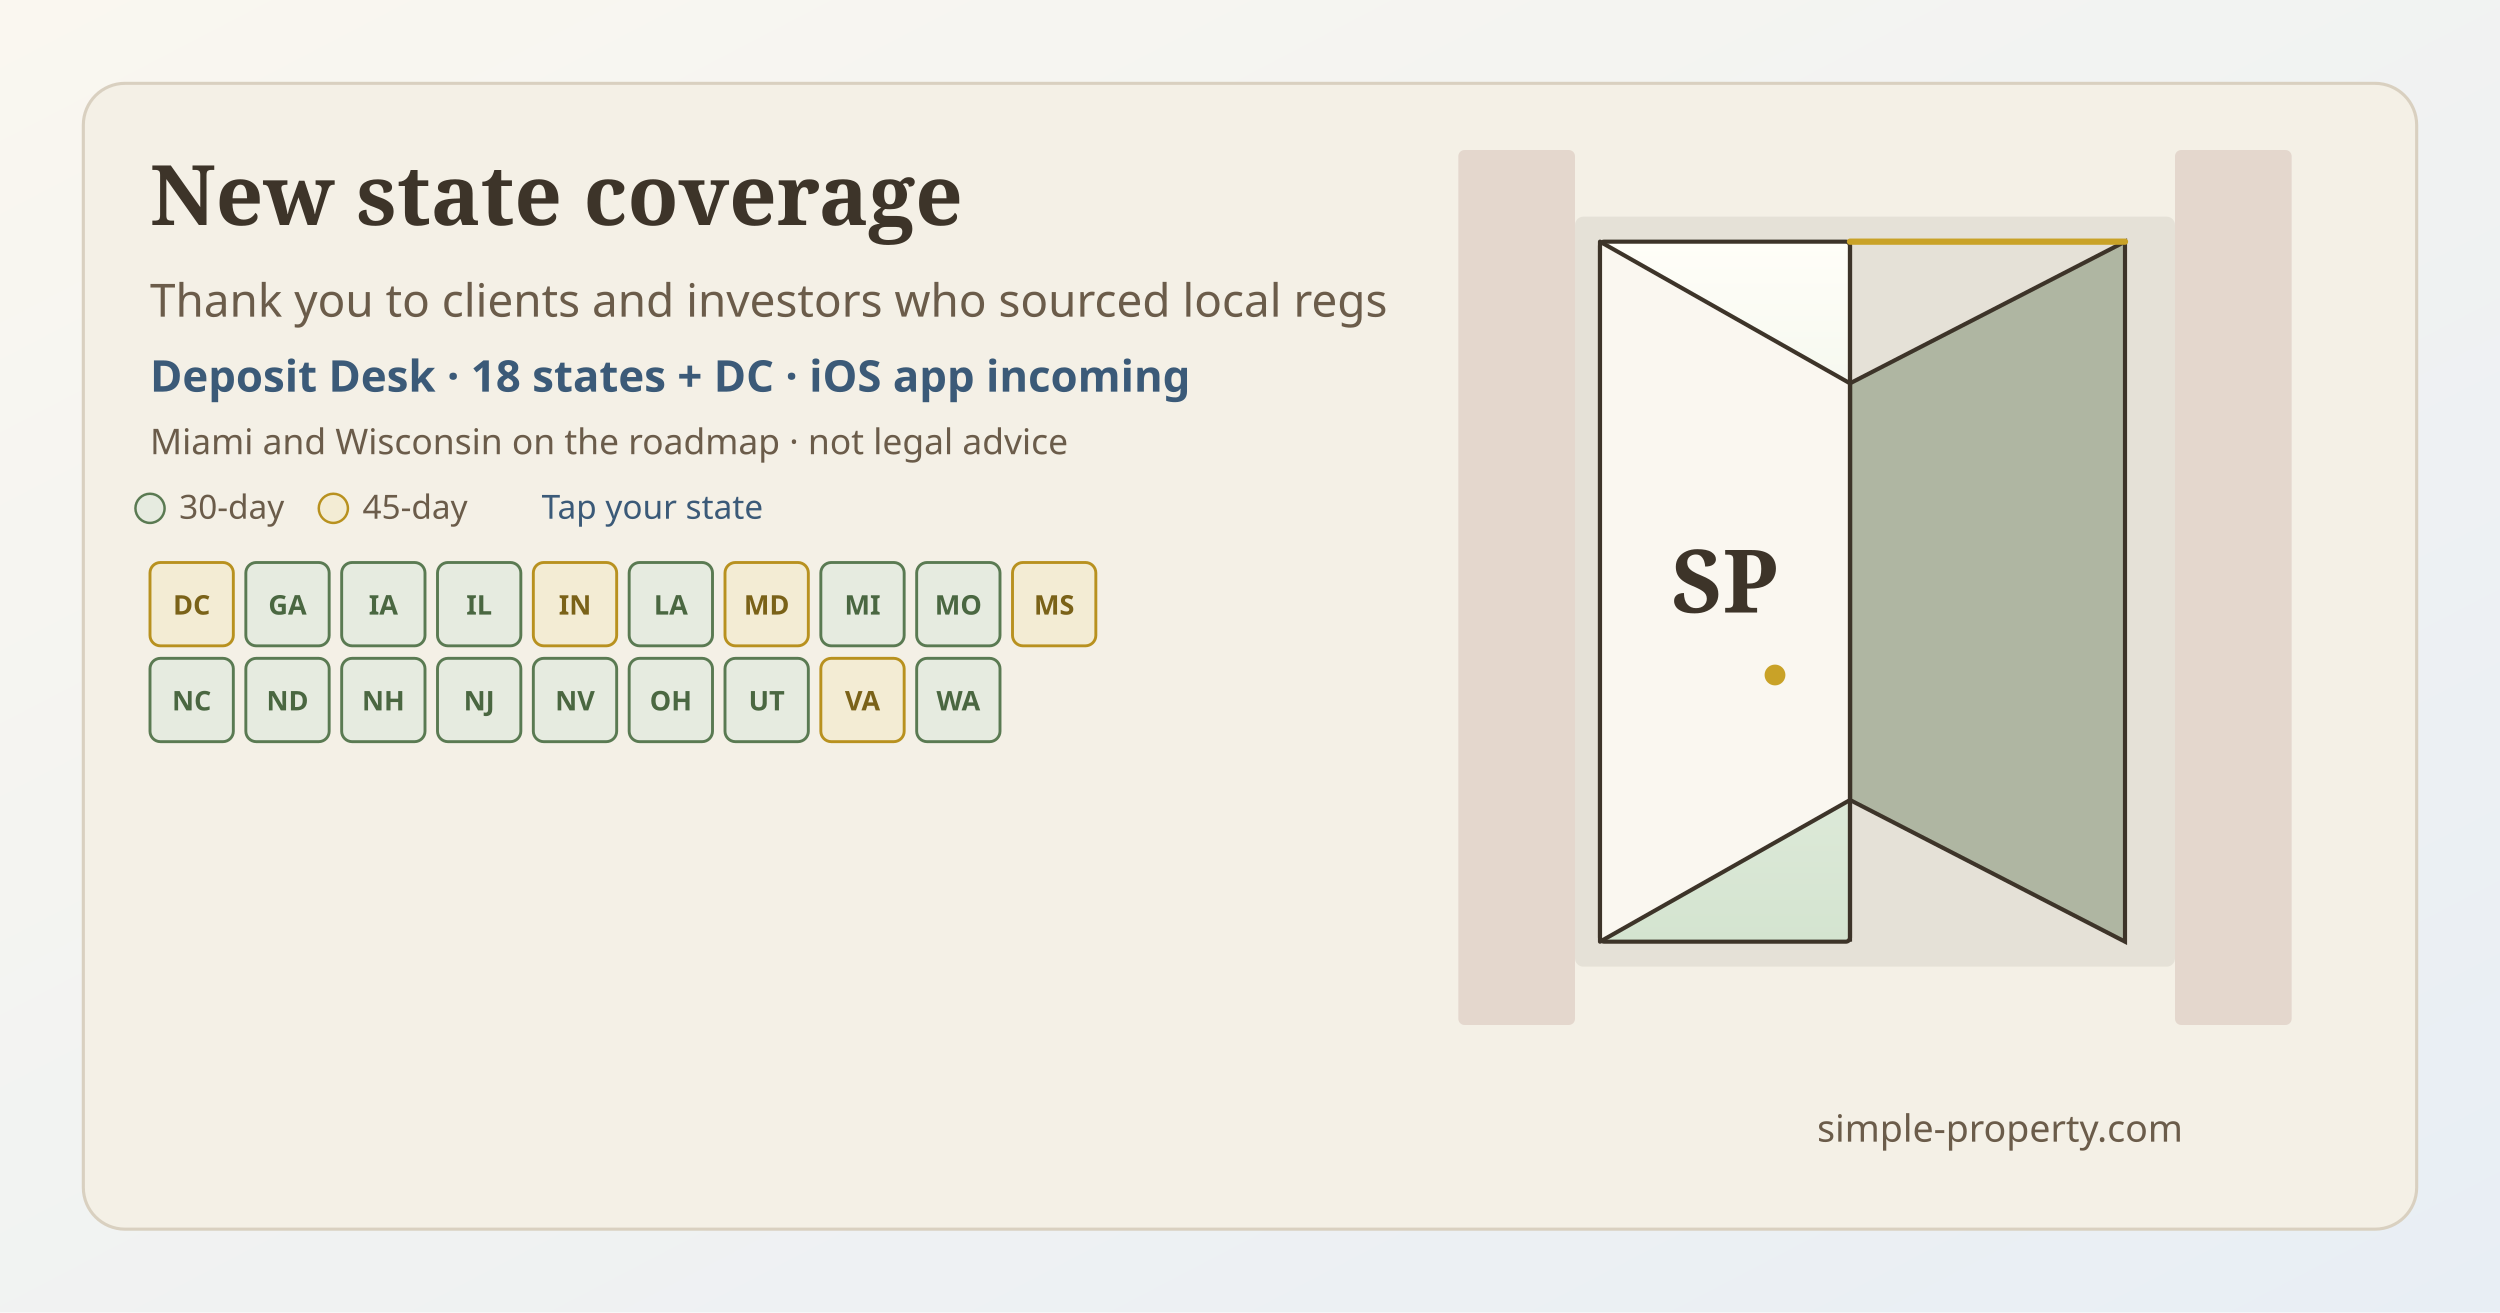
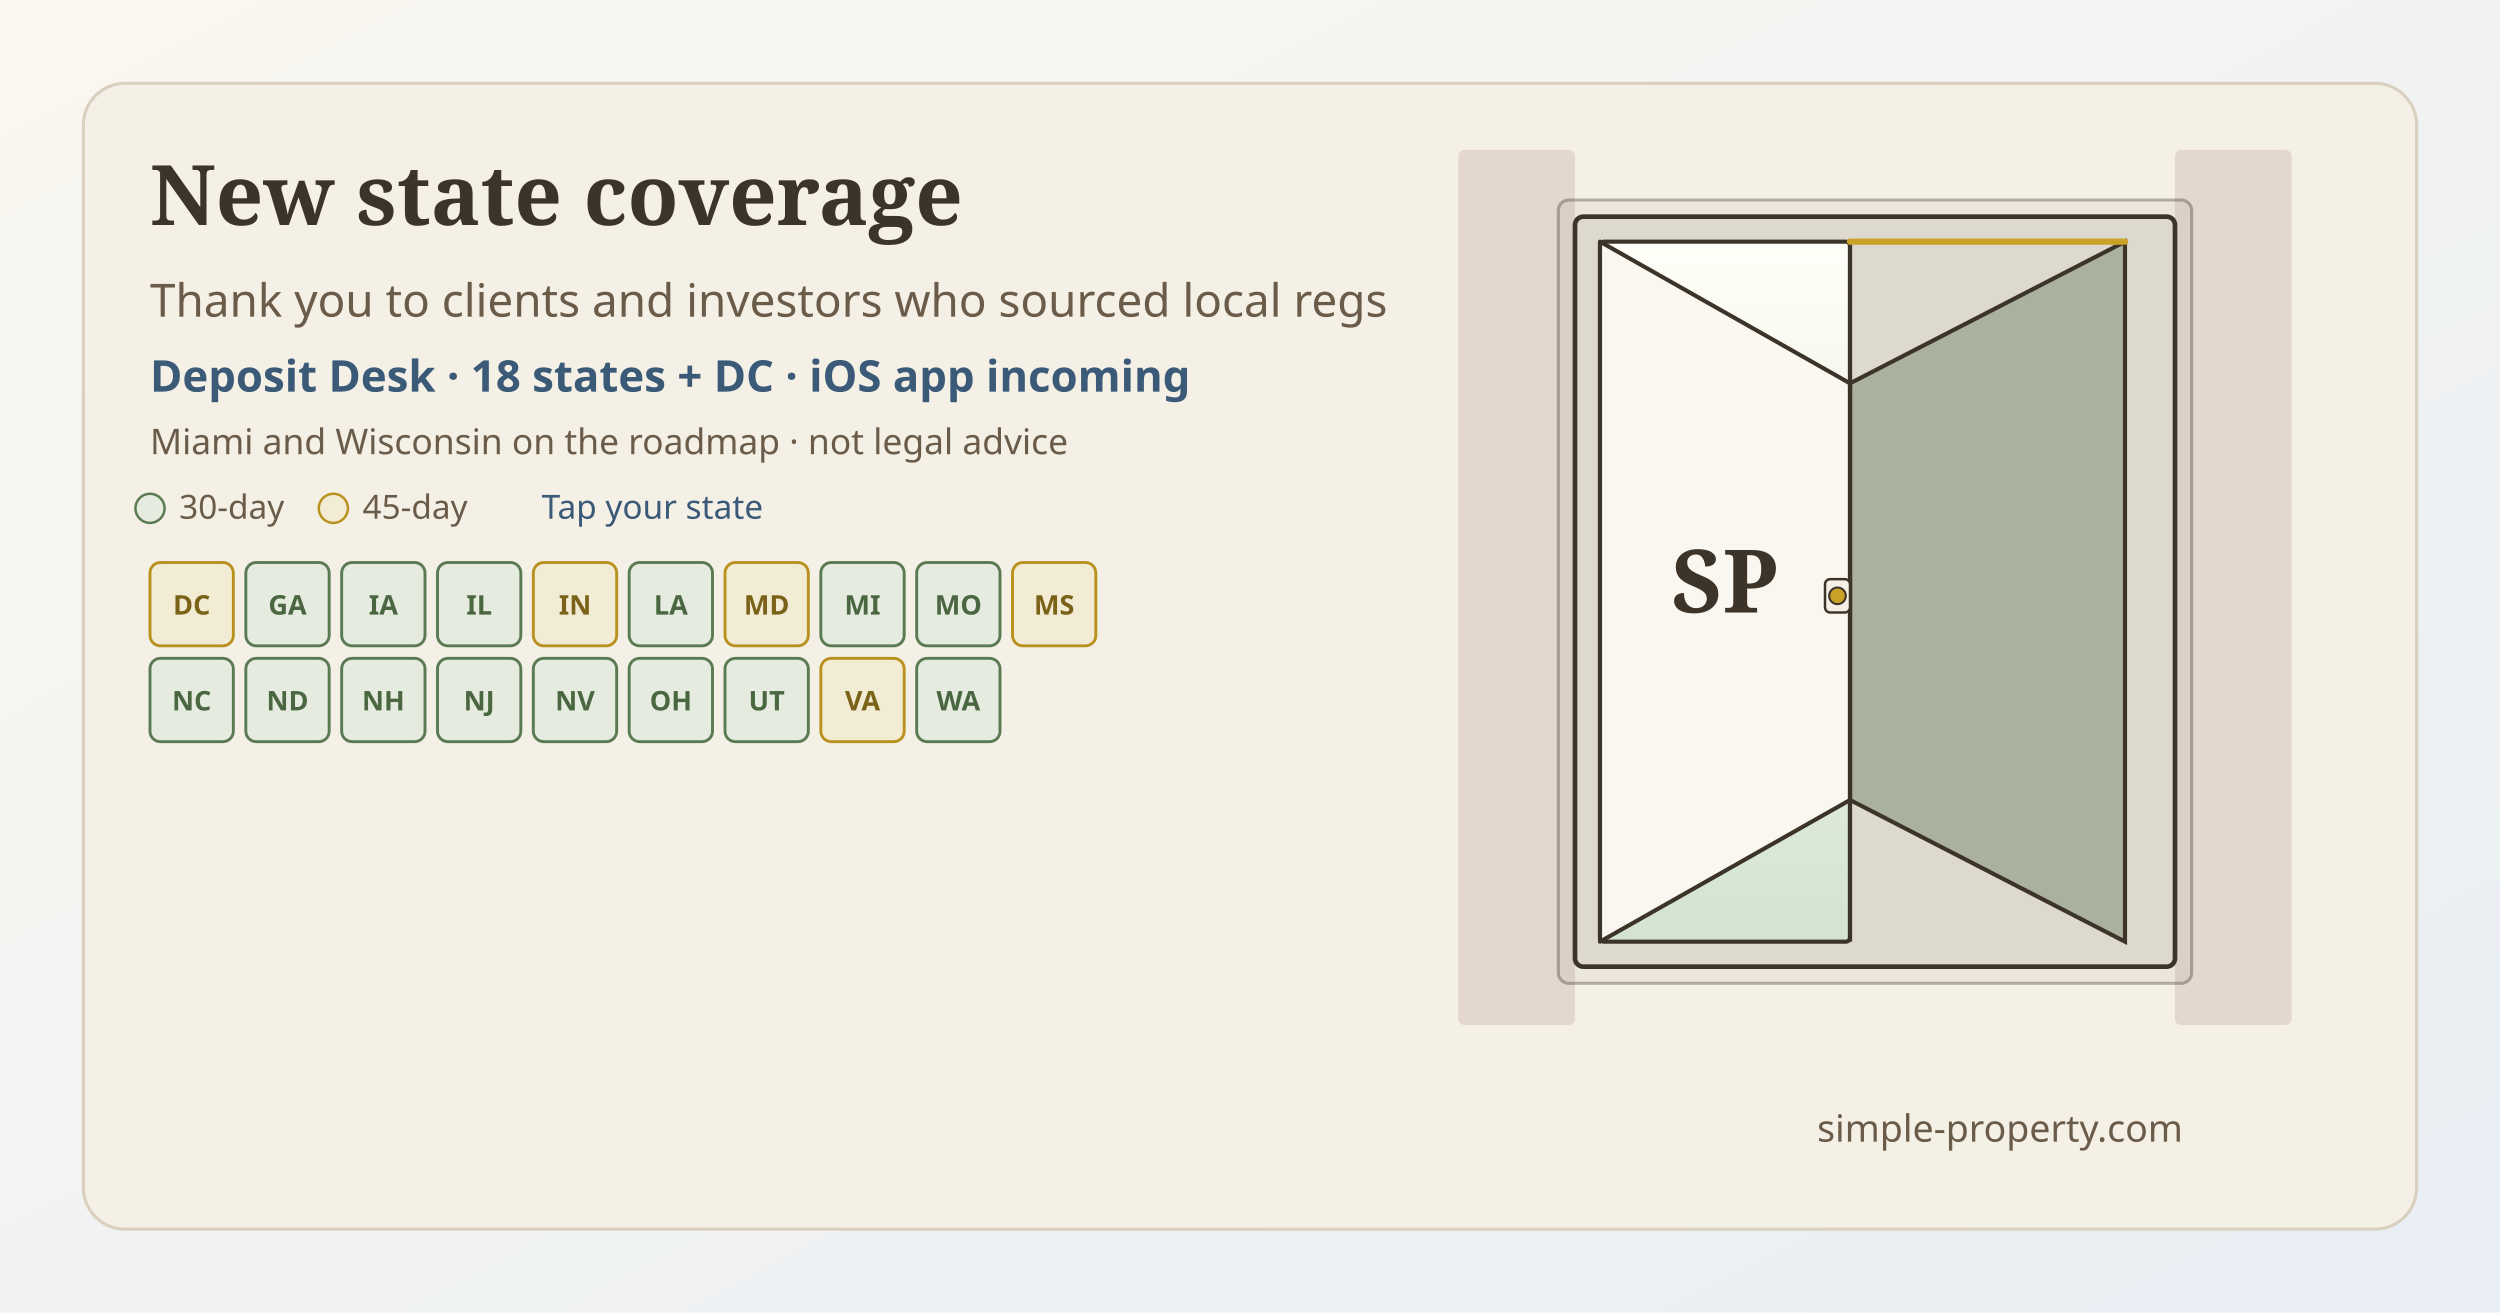
<svg xmlns="http://www.w3.org/2000/svg" width="1200" height="630" viewBox="0 0 1200 630" role="img" aria-label="Deposit Desk new state coverage · 18 states + DC · thank you">
  <defs>
    <linearGradient id="share-bg" x1="0" y1="0" x2="1" y2="1">
      <stop offset="0" stop-color="#faf7f0" />
      <stop offset="1" stop-color="#e8eef4" />
    </linearGradient>
    <linearGradient id="door-light" x1="0" y1="0" x2="0" y2="1">
      <stop offset="0" stop-color="#fffef8" />
      <stop offset="1" stop-color="#d4e4d0" />
    </linearGradient>
  </defs>
  <rect width="1200" height="630" fill="url(#share-bg)" />
  <rect x="40" y="40" width="1120" height="550" rx="20" fill="#f4f0e6" stroke="#d9d0c0" stroke-width="1.5" />
  <text x="72" y="108" fill="#3d3429" font-family="Georgia, serif" font-size="40" font-weight="600">New state coverage</text>
  <text x="72" y="152" fill="#6b5c4a" font-family="system-ui,sans-serif" font-size="22">Thank you to clients and investors who sourced local regs</text>
  <text x="72" y="188" fill="#3b5a78" font-family="system-ui,sans-serif" font-size="21" font-weight="600">Deposit Desk · 18 states + DC · iOS app incoming</text>
  <text x="72" y="218" fill="#6b5c4a" font-family="system-ui,sans-serif" font-size="17">Miami and Wisconsin on the roadmap · not legal advice</text>
  <g font-family="system-ui,sans-serif" font-size="16" fill="#6b5c4a">
    <circle cx="72" cy="244" r="7" fill="#e6ebe0" stroke="#5a7a52" stroke-width="1.2" />
    <text x="86" y="249">30-day</text>
    <circle cx="160" cy="244" r="7" fill="#f3ecd4" stroke="#b8911f" stroke-width="1.2" />
    <text x="174" y="249">45-day</text>
    <text x="260" y="249" fill="#3b5a78">Tap your state</text>
  </g>
  <g class="coverage-chip" data-code="DC">
    <rect x="72" y="270" width="40" height="40" rx="5" fill="#f3ecd4" stroke="#b8911f" stroke-width="1.4" />
    <text x="92" y="295" text-anchor="middle" font-family="system-ui,sans-serif" font-size="13" font-weight="700" fill="#7a6218">DC</text>
  </g>
  <g class="coverage-chip" data-code="GA">
    <rect x="118" y="270" width="40" height="40" rx="5" fill="#e6ebe0" stroke="#5a7a52" stroke-width="1.4" />
    <text x="138" y="295" text-anchor="middle" font-family="system-ui,sans-serif" font-size="13" font-weight="700" fill="#4a6741">GA</text>
  </g>
  <g class="coverage-chip" data-code="IA">
    <rect x="164" y="270" width="40" height="40" rx="5" fill="#e6ebe0" stroke="#5a7a52" stroke-width="1.4" />
    <text x="184" y="295" text-anchor="middle" font-family="system-ui,sans-serif" font-size="13" font-weight="700" fill="#4a6741">IA</text>
  </g>
  <g class="coverage-chip" data-code="IL">
    <rect x="210" y="270" width="40" height="40" rx="5" fill="#e6ebe0" stroke="#5a7a52" stroke-width="1.4" />
    <text x="230" y="295" text-anchor="middle" font-family="system-ui,sans-serif" font-size="13" font-weight="700" fill="#4a6741">IL</text>
  </g>
  <g class="coverage-chip" data-code="IN">
    <rect x="256" y="270" width="40" height="40" rx="5" fill="#f3ecd4" stroke="#b8911f" stroke-width="1.4" />
    <text x="276" y="295" text-anchor="middle" font-family="system-ui,sans-serif" font-size="13" font-weight="700" fill="#7a6218">IN</text>
  </g>
  <g class="coverage-chip" data-code="LA">
    <rect x="302" y="270" width="40" height="40" rx="5" fill="#e6ebe0" stroke="#5a7a52" stroke-width="1.4" />
    <text x="322" y="295" text-anchor="middle" font-family="system-ui,sans-serif" font-size="13" font-weight="700" fill="#4a6741">LA</text>
  </g>
  <g class="coverage-chip" data-code="MD">
    <rect x="348" y="270" width="40" height="40" rx="5" fill="#f3ecd4" stroke="#b8911f" stroke-width="1.4" />
    <text x="368" y="295" text-anchor="middle" font-family="system-ui,sans-serif" font-size="13" font-weight="700" fill="#7a6218">MD</text>
  </g>
  <g class="coverage-chip" data-code="MI">
    <rect x="394" y="270" width="40" height="40" rx="5" fill="#e6ebe0" stroke="#5a7a52" stroke-width="1.4" />
    <text x="414" y="295" text-anchor="middle" font-family="system-ui,sans-serif" font-size="13" font-weight="700" fill="#4a6741">MI</text>
  </g>
  <g class="coverage-chip" data-code="MO">
    <rect x="440" y="270" width="40" height="40" rx="5" fill="#e6ebe0" stroke="#5a7a52" stroke-width="1.4" />
    <text x="460" y="295" text-anchor="middle" font-family="system-ui,sans-serif" font-size="13" font-weight="700" fill="#4a6741">MO</text>
  </g>
  <g class="coverage-chip" data-code="MS">
    <rect x="486" y="270" width="40" height="40" rx="5" fill="#f3ecd4" stroke="#b8911f" stroke-width="1.4" />
    <text x="506" y="295" text-anchor="middle" font-family="system-ui,sans-serif" font-size="13" font-weight="700" fill="#7a6218">MS</text>
  </g>
  <g class="coverage-chip" data-code="NC">
    <rect x="72" y="316" width="40" height="40" rx="5" fill="#e6ebe0" stroke="#5a7a52" stroke-width="1.4" />
    <text x="92" y="341" text-anchor="middle" font-family="system-ui,sans-serif" font-size="13" font-weight="700" fill="#4a6741">NC</text>
  </g>
  <g class="coverage-chip" data-code="ND">
    <rect x="118" y="316" width="40" height="40" rx="5" fill="#e6ebe0" stroke="#5a7a52" stroke-width="1.4" />
    <text x="138" y="341" text-anchor="middle" font-family="system-ui,sans-serif" font-size="13" font-weight="700" fill="#4a6741">ND</text>
  </g>
  <g class="coverage-chip" data-code="NH">
    <rect x="164" y="316" width="40" height="40" rx="5" fill="#e6ebe0" stroke="#5a7a52" stroke-width="1.4" />
    <text x="184" y="341" text-anchor="middle" font-family="system-ui,sans-serif" font-size="13" font-weight="700" fill="#4a6741">NH</text>
  </g>
  <g class="coverage-chip" data-code="NJ">
    <rect x="210" y="316" width="40" height="40" rx="5" fill="#e6ebe0" stroke="#5a7a52" stroke-width="1.4" />
    <text x="230" y="341" text-anchor="middle" font-family="system-ui,sans-serif" font-size="13" font-weight="700" fill="#4a6741">NJ</text>
  </g>
  <g class="coverage-chip" data-code="NV">
    <rect x="256" y="316" width="40" height="40" rx="5" fill="#e6ebe0" stroke="#5a7a52" stroke-width="1.4" />
    <text x="276" y="341" text-anchor="middle" font-family="system-ui,sans-serif" font-size="13" font-weight="700" fill="#4a6741">NV</text>
  </g>
  <g class="coverage-chip" data-code="OH">
    <rect x="302" y="316" width="40" height="40" rx="5" fill="#e6ebe0" stroke="#5a7a52" stroke-width="1.4" />
    <text x="322" y="341" text-anchor="middle" font-family="system-ui,sans-serif" font-size="13" font-weight="700" fill="#4a6741">OH</text>
  </g>
  <g class="coverage-chip" data-code="UT">
    <rect x="348" y="316" width="40" height="40" rx="5" fill="#e6ebe0" stroke="#5a7a52" stroke-width="1.4" />
    <text x="368" y="341" text-anchor="middle" font-family="system-ui,sans-serif" font-size="13" font-weight="700" fill="#4a6741">UT</text>
  </g>
  <g class="coverage-chip" data-code="VA">
    <rect x="394" y="316" width="40" height="40" rx="5" fill="#f3ecd4" stroke="#b8911f" stroke-width="1.4" />
    <text x="414" y="341" text-anchor="middle" font-family="system-ui,sans-serif" font-size="13" font-weight="700" fill="#7a6218">VA</text>
  </g>
  <g class="coverage-chip" data-code="WA">
    <rect x="440" y="316" width="40" height="40" rx="5" fill="#e6ebe0" stroke="#5a7a52" stroke-width="1.4" />
    <text x="460" y="341" text-anchor="middle" font-family="system-ui,sans-serif" font-size="13" font-weight="700" fill="#4a6741">WA</text>
  </g>
  <rect x="700" y="72" width="56" height="420" fill="#7a4038" fill-opacity="0.14" rx="3" />
  <rect x="1044" y="72" width="56" height="420" fill="#7a4038" fill-opacity="0.14" rx="3" />
-   <rect x="756" y="104" width="288" height="360" rx="4" fill="#3d3429" fill-opacity="0.08" />
+   <rect x="748" y="96" width="304" height="376" rx="5" fill="#3d3429" fill-opacity="0.05" stroke="#3d3429" stroke-width="1.5" stroke-opacity="0.35" />
+   <rect x="756" y="104" width="288" height="360" rx="4" fill="#3d3429" fill-opacity="0.08" stroke="#3d3429" stroke-width="2.25" />
  <rect x="768" y="116" width="120" height="336" rx="2" fill="url(#door-light)" stroke="#3d3429" stroke-width="2" />
+   <g class="door-hinge" fill="#8a7a66" stroke="#3d3429" stroke-width="0.8">
+     <rect x="771" y="148" width="5" height="7" rx="1.2" />
+     <rect x="771" y="228" width="5" height="7" rx="1.2" />
+     <rect x="771" y="308" width="5" height="7" rx="1.2" />
+   </g>
  <path d="M888 116 L888 452" stroke="#3d3429" stroke-width="2" />
  <path d="M768 116 L888 184 L888 384 L768 452 Z" fill="#faf7f0" stroke="#3d3429" stroke-width="2" stroke-linejoin="round" />
  <path d="M888 184 L1020 116 L1020 452 L888 384 Z" fill="#4a6741" fill-opacity="0.35" stroke="#3d3429" stroke-width="2" />
+   <g class="door-rim-lock">
+     <rect x="876" y="278" width="12" height="16" rx="2.5" fill="#f4f0e6" stroke="#3d3429" stroke-width="1.2" />
+     <circle cx="882" cy="286" r="4" fill="#c9a227" stroke="#3d3429" stroke-width="1" />
+   </g>
  <text x="828" y="294" text-anchor="middle" fill="#3d3429" font-family="Georgia, serif" font-size="42" font-weight="600">SP</text>
-   <circle cx="852" cy="324" r="5" fill="#c9a227" stroke="none" />
  <path d="M888 116 L1020 116" stroke="#c9a227" stroke-width="3" stroke-linecap="round" />
  <text x="960" y="548" text-anchor="middle" fill="#6b5c4a" font-family="system-ui,sans-serif" font-size="18">simple-property.com</text>
</svg>
